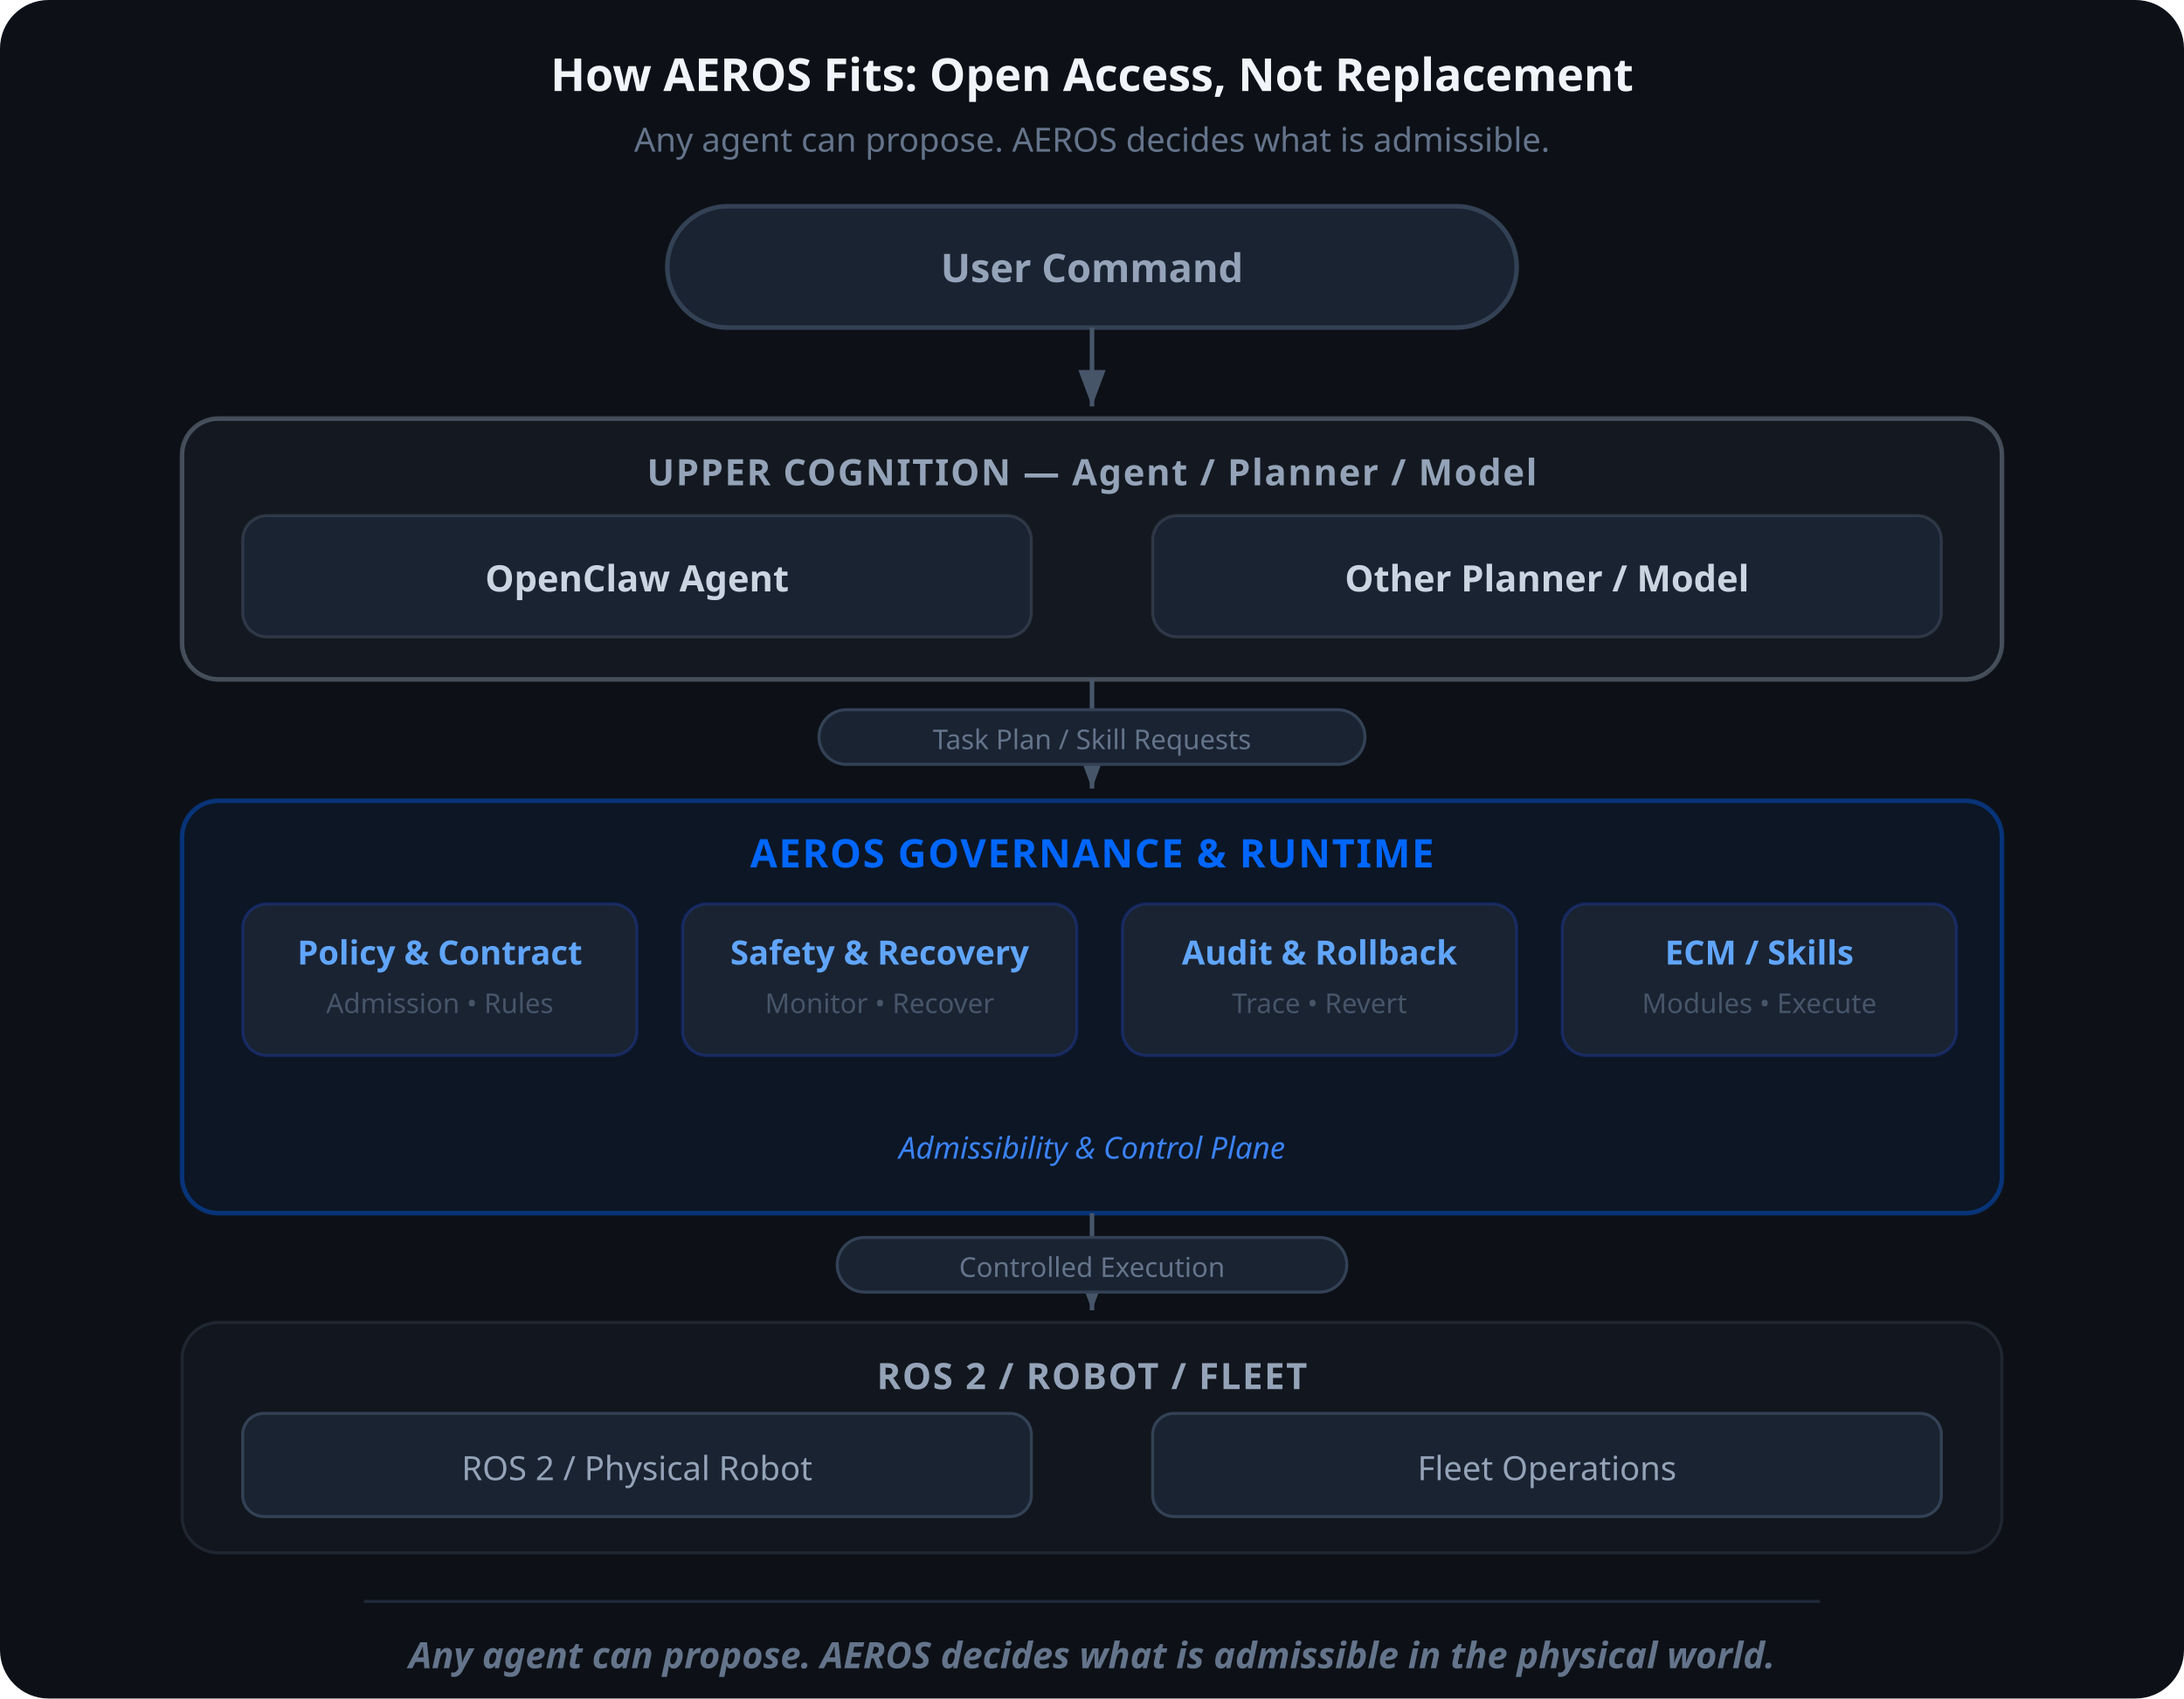
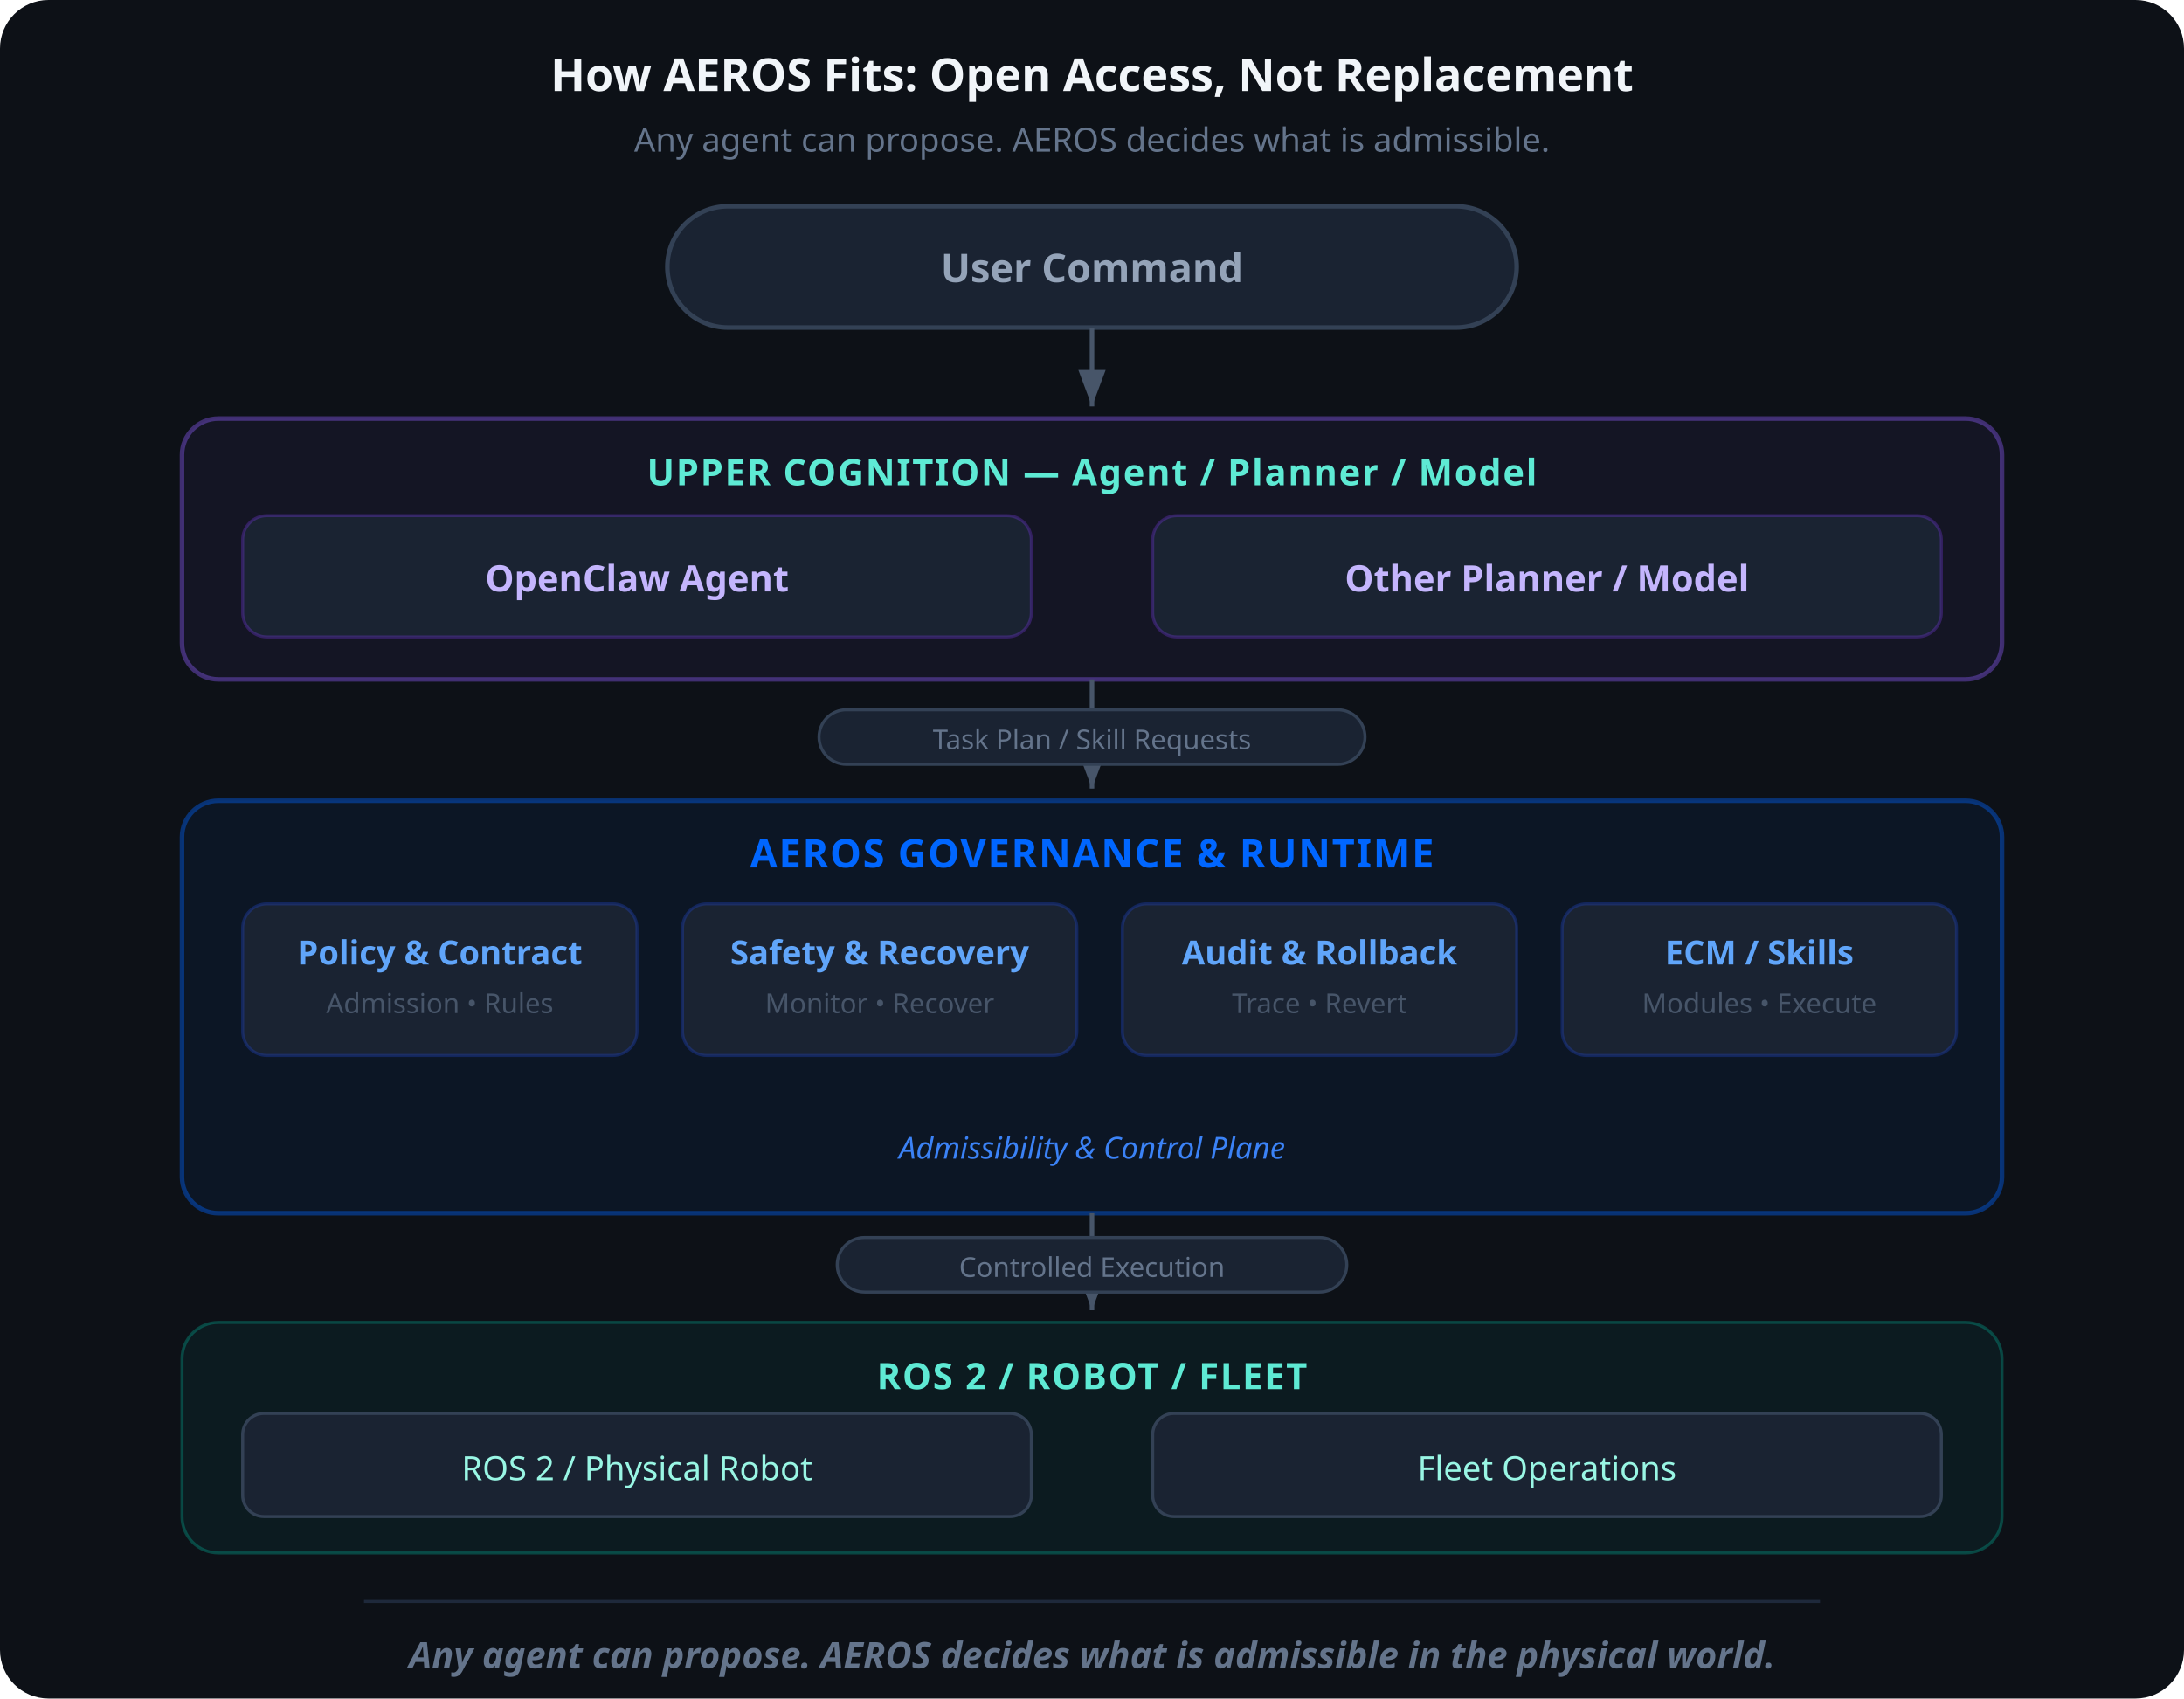
<svg xmlns="http://www.w3.org/2000/svg" viewBox="0 0 720 560" style="font-family:'Space Grotesk',system-ui,sans-serif;">
  <defs>
    <marker id="arrow" markerWidth="8" markerHeight="6" refX="8" refY="3" orient="auto">
      <path d="M0,0 L8,3 L0,6 Z" fill="#475569" />
    </marker>
  </defs>
  <rect width="720" height="560" rx="16" fill="#0D1117" />
  <text x="360" y="30" text-anchor="middle" font-size="15" font-weight="700" fill="#F1F5F9">
    How AEROS Fits: Open Access, Not Replacement
  </text>
  <text x="360" y="50" text-anchor="middle" font-size="11" fill="#64748B">
    Any agent can propose. AEROS decides what is admissible.
  </text>
  <rect x="220" y="68" width="280" height="40" rx="20" fill="#1A2332" stroke="#334155" stroke-width="1.5" />
  <text x="360" y="93" text-anchor="middle" font-size="13" font-weight="600" fill="#94A3B8">User Command</text>
  <line x1="360" y1="108" x2="360" y2="134" stroke="#475569" stroke-width="1.5" marker-end="url(#arrow)" />
-   <rect x="60" y="138" width="600" height="86" rx="12" fill="rgba(148,163,184,0.06)" stroke="#94A3B8" stroke-width="1.5" stroke-opacity="0.4" />
-   <text x="360" y="160" text-anchor="middle" font-size="12" font-weight="700" fill="#94A3B8" letter-spacing="0.5">
+   <rect x="60" y="138" width="600" height="86" rx="12" fill="rgba(139,92,246,0.06)" stroke="#8B5CF6" stroke-width="1.5" stroke-opacity="0.4" />
+   <text x="360" y="160" text-anchor="middle" font-size="12" font-weight="700" fill="#5EEAD4" letter-spacing="0.5">
    UPPER COGNITION — Agent / Planner / Model
  </text>
-   <rect x="80" y="170" width="260" height="40" rx="8" fill="#1A2332" stroke="#64748B" stroke-width="1" stroke-opacity="0.3" />
-   <text x="210" y="195" text-anchor="middle" font-size="12" font-weight="600" fill="#CBD5E1">OpenClaw Agent</text>
-   <rect x="380" y="170" width="260" height="40" rx="8" fill="#1A2332" stroke="#64748B" stroke-width="1" stroke-opacity="0.3" />
-   <text x="510" y="195" text-anchor="middle" font-size="12" font-weight="600" fill="#CBD5E1">Other Planner / Model</text>
+   <rect x="80" y="170" width="260" height="40" rx="8" fill="#1A2332" stroke="#7C3AED" stroke-width="1" stroke-opacity="0.3" />
+   <text x="210" y="195" text-anchor="middle" font-size="12" font-weight="600" fill="#C4B5FD">OpenClaw Agent</text>
+   <rect x="380" y="170" width="260" height="40" rx="8" fill="#1A2332" stroke="#7C3AED" stroke-width="1" stroke-opacity="0.3" />
+   <text x="510" y="195" text-anchor="middle" font-size="12" font-weight="600" fill="#C4B5FD">Other Planner / Model</text>
  <line x1="360" y1="224" x2="360" y2="260" stroke="#475569" stroke-width="1.5" marker-end="url(#arrow)" />
  <rect x="270" y="234" width="180" height="18" rx="9" fill="#1A2332" stroke="#334155" stroke-width="1" />
  <text x="360" y="247" text-anchor="middle" font-size="9" font-weight="500" fill="#64748B">Task Plan / Skill Requests</text>
  <rect x="60" y="264" width="600" height="136" rx="12" fill="rgba(0,102,255,0.06)" stroke="#0066FF" stroke-width="1.5" stroke-opacity="0.4" />
  <text x="360" y="286" text-anchor="middle" font-size="13" font-weight="700" fill="#0066FF" letter-spacing="0.5">
    AEROS GOVERNANCE &amp; RUNTIME
  </text>
  <rect x="80" y="298" width="130" height="50" rx="8" fill="#1A2332" stroke="#1E40AF" stroke-width="1" stroke-opacity="0.4" />
  <text x="145" y="318" text-anchor="middle" font-size="11" font-weight="600" fill="#60A5FA">Policy &amp; Contract</text>
  <text x="145" y="334" text-anchor="middle" font-size="9" fill="#475569">Admission • Rules</text>
  <rect x="225" y="298" width="130" height="50" rx="8" fill="#1A2332" stroke="#1E40AF" stroke-width="1" stroke-opacity="0.4" />
  <text x="290" y="318" text-anchor="middle" font-size="11" font-weight="600" fill="#60A5FA">Safety &amp; Recovery</text>
  <text x="290" y="334" text-anchor="middle" font-size="9" fill="#475569">Monitor • Recover</text>
  <rect x="370" y="298" width="130" height="50" rx="8" fill="#1A2332" stroke="#1E40AF" stroke-width="1" stroke-opacity="0.4" />
  <text x="435" y="318" text-anchor="middle" font-size="11" font-weight="600" fill="#60A5FA">Audit &amp; Rollback</text>
  <text x="435" y="334" text-anchor="middle" font-size="9" fill="#475569">Trace • Revert</text>
  <rect x="515" y="298" width="130" height="50" rx="8" fill="#1A2332" stroke="#1E40AF" stroke-width="1" stroke-opacity="0.4" />
  <text x="580" y="318" text-anchor="middle" font-size="11" font-weight="600" fill="#60A5FA">ECM / Skills</text>
  <text x="580" y="334" text-anchor="middle" font-size="9" fill="#475569">Modules • Execute</text>
  <text x="360" y="382" text-anchor="middle" font-size="10" font-style="italic" fill="#3B82F6">
    Admissibility &amp; Control Plane
  </text>
  <line x1="360" y1="400" x2="360" y2="432" stroke="#475569" stroke-width="1.5" marker-end="url(#arrow)" />
  <rect x="276" y="408" width="168" height="18" rx="9" fill="#1A2332" stroke="#334155" stroke-width="1" />
  <text x="360" y="421" text-anchor="middle" font-size="9" font-weight="500" fill="#64748B">Controlled Execution</text>
-   <rect x="60" y="436" width="600" height="76" rx="12" fill="rgba(100,116,139,0.06)" stroke="#475569" stroke-width="1" stroke-opacity="0.3" />
-   <text x="360" y="458" text-anchor="middle" font-size="12" font-weight="700" fill="#94A3B8" letter-spacing="0.5">
+   <rect x="60" y="436" width="600" height="76" rx="12" fill="rgba(0,194,168,0.06)" stroke="#00C2A8" stroke-width="1" stroke-opacity="0.3" />
+   <text x="360" y="458" text-anchor="middle" font-size="12" font-weight="700" fill="#5EEAD4" letter-spacing="0.5">
    ROS 2 / ROBOT / FLEET
  </text>
  <rect x="80" y="466" width="260" height="34" rx="7" fill="#1A2332" stroke="#334155" stroke-width="1" />
-   <text x="210" y="488" text-anchor="middle" font-size="11" font-weight="500" fill="#94A3B8">ROS 2 / Physical Robot</text>
+   <text x="210" y="488" text-anchor="middle" font-size="11" font-weight="500" fill="#99F6E4">ROS 2 / Physical Robot</text>
  <rect x="380" y="466" width="260" height="34" rx="7" fill="#1A2332" stroke="#334155" stroke-width="1" />
-   <text x="510" y="488" text-anchor="middle" font-size="11" font-weight="500" fill="#94A3B8">Fleet Operations</text>
+   <text x="510" y="488" text-anchor="middle" font-size="11" font-weight="500" fill="#99F6E4">Fleet Operations</text>
  <line x1="120" y1="528" x2="600" y2="528" stroke="#1E293B" stroke-width="1" />
  <text x="360" y="550" text-anchor="middle" font-size="12" font-weight="600" font-style="italic" fill="#64748B">
    Any agent can propose. AEROS decides what is admissible in the physical world.
  </text>
</svg>
